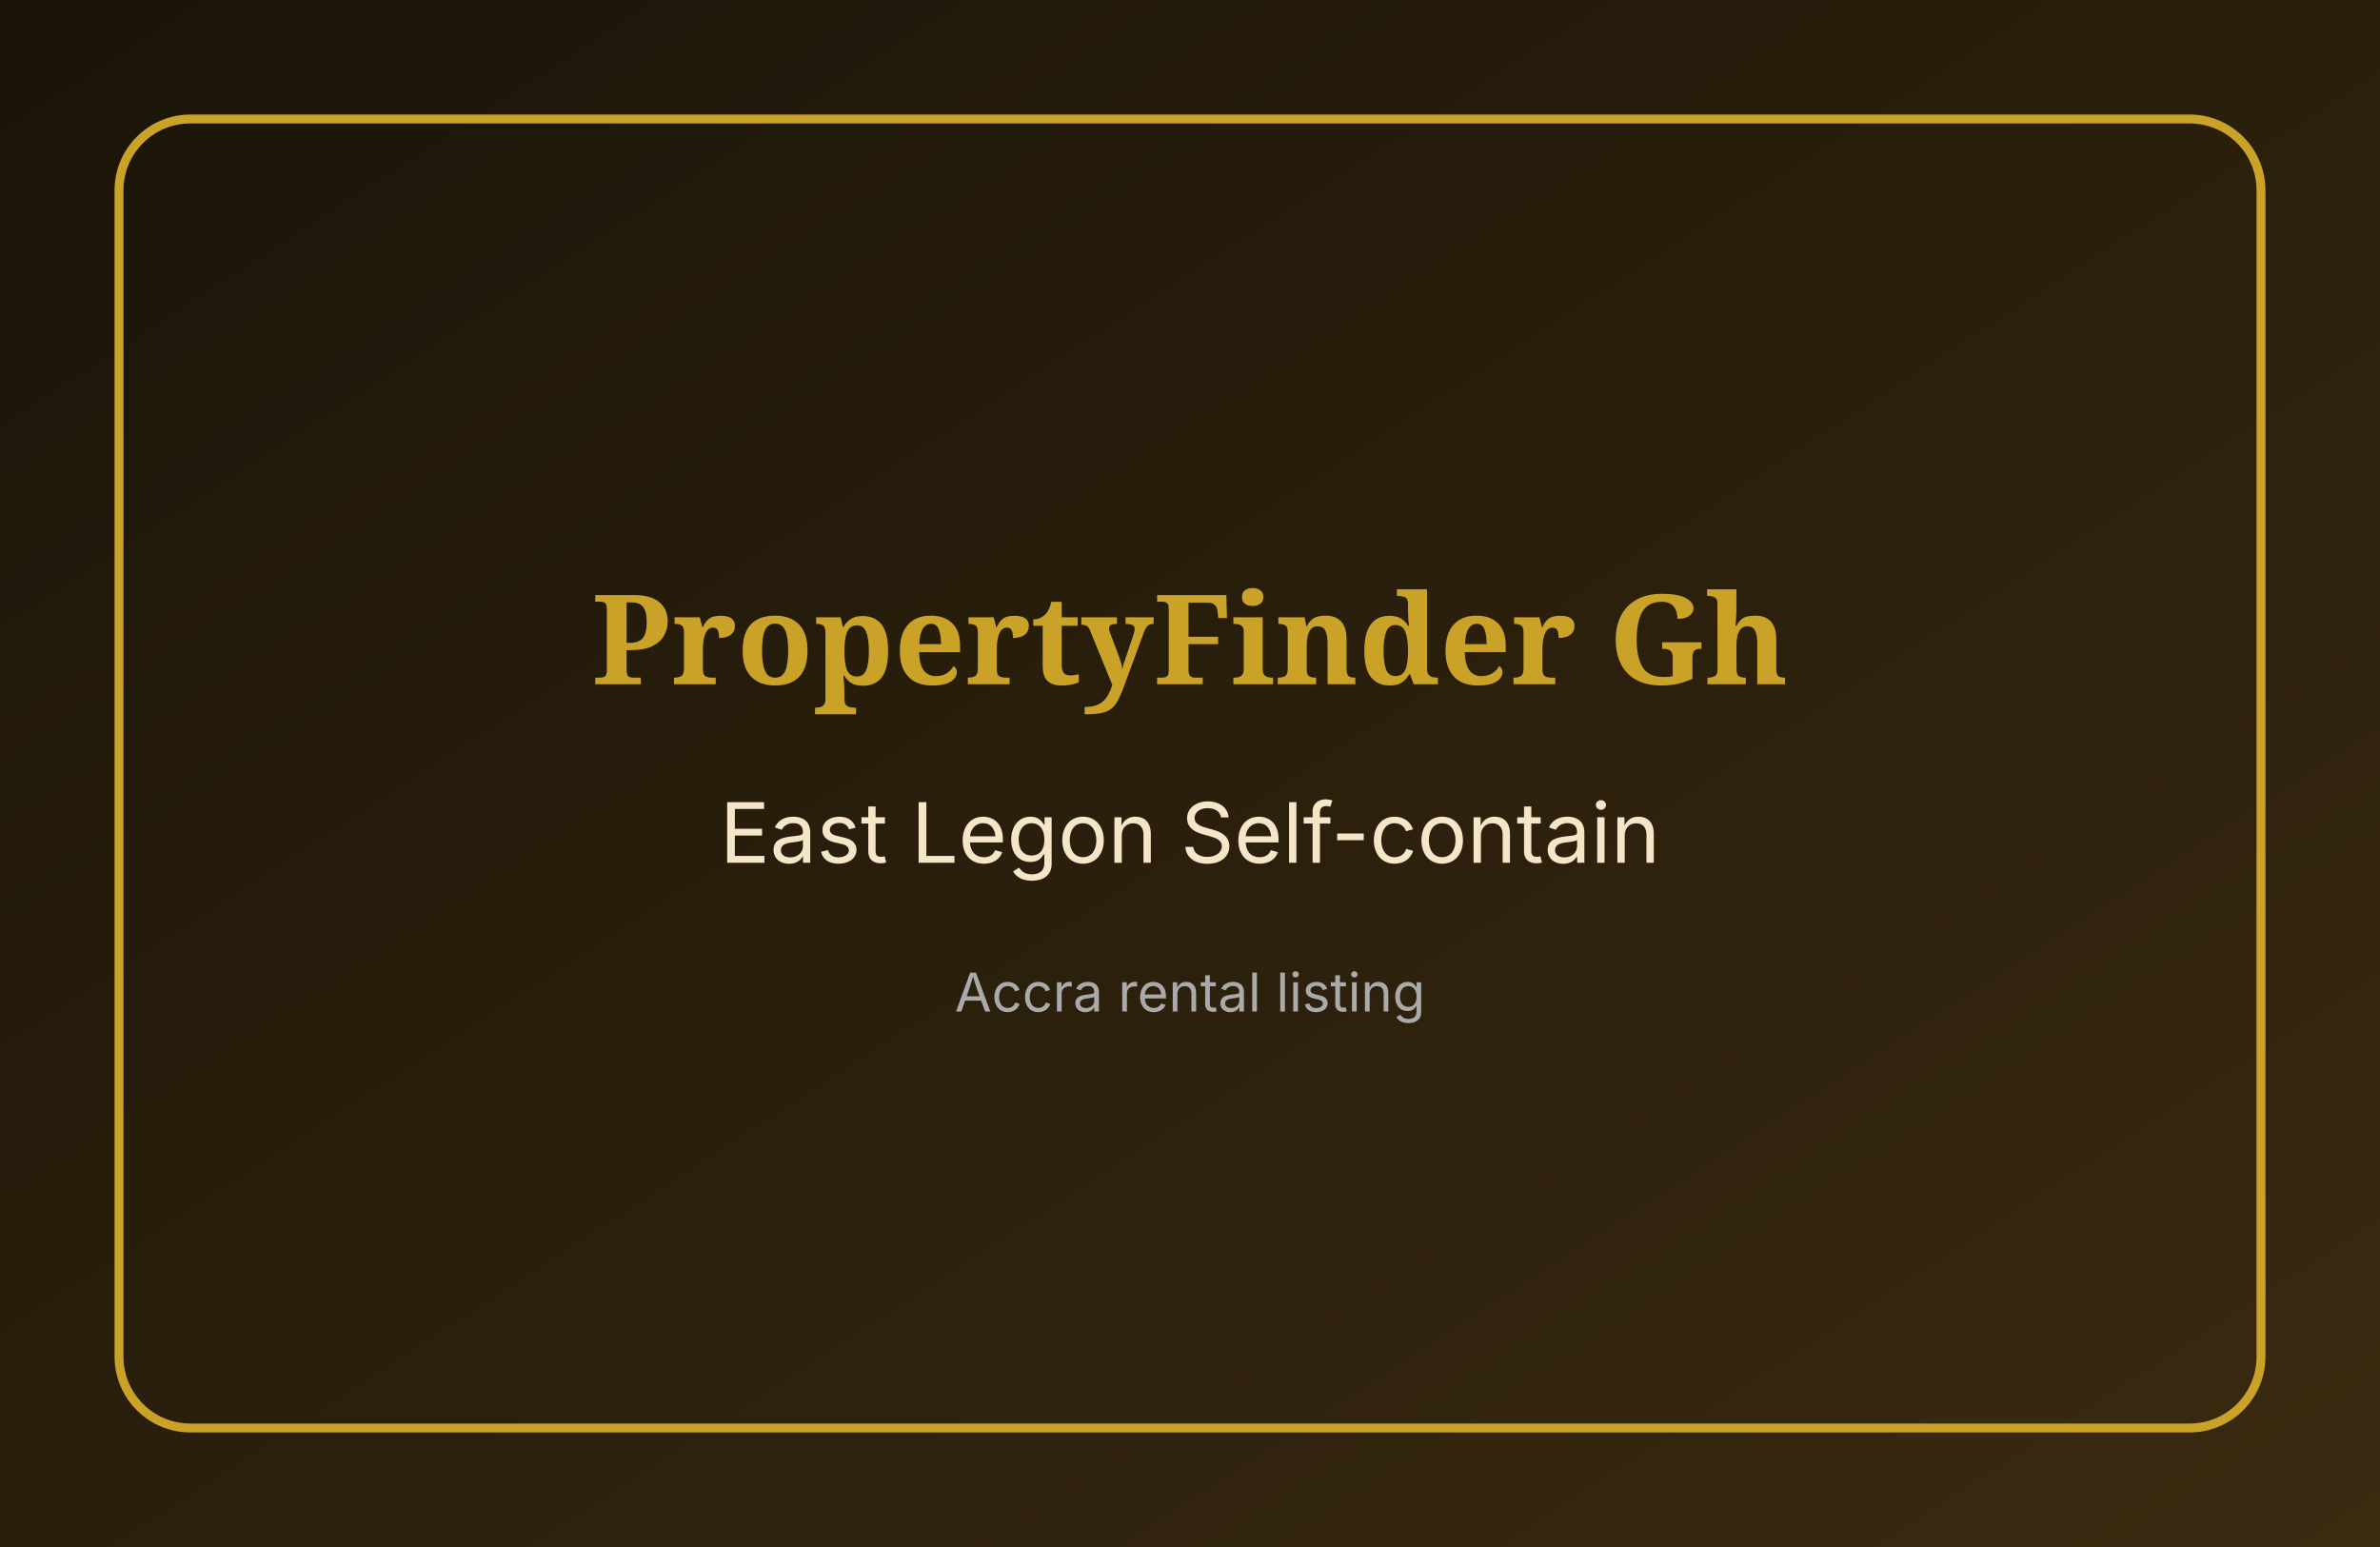
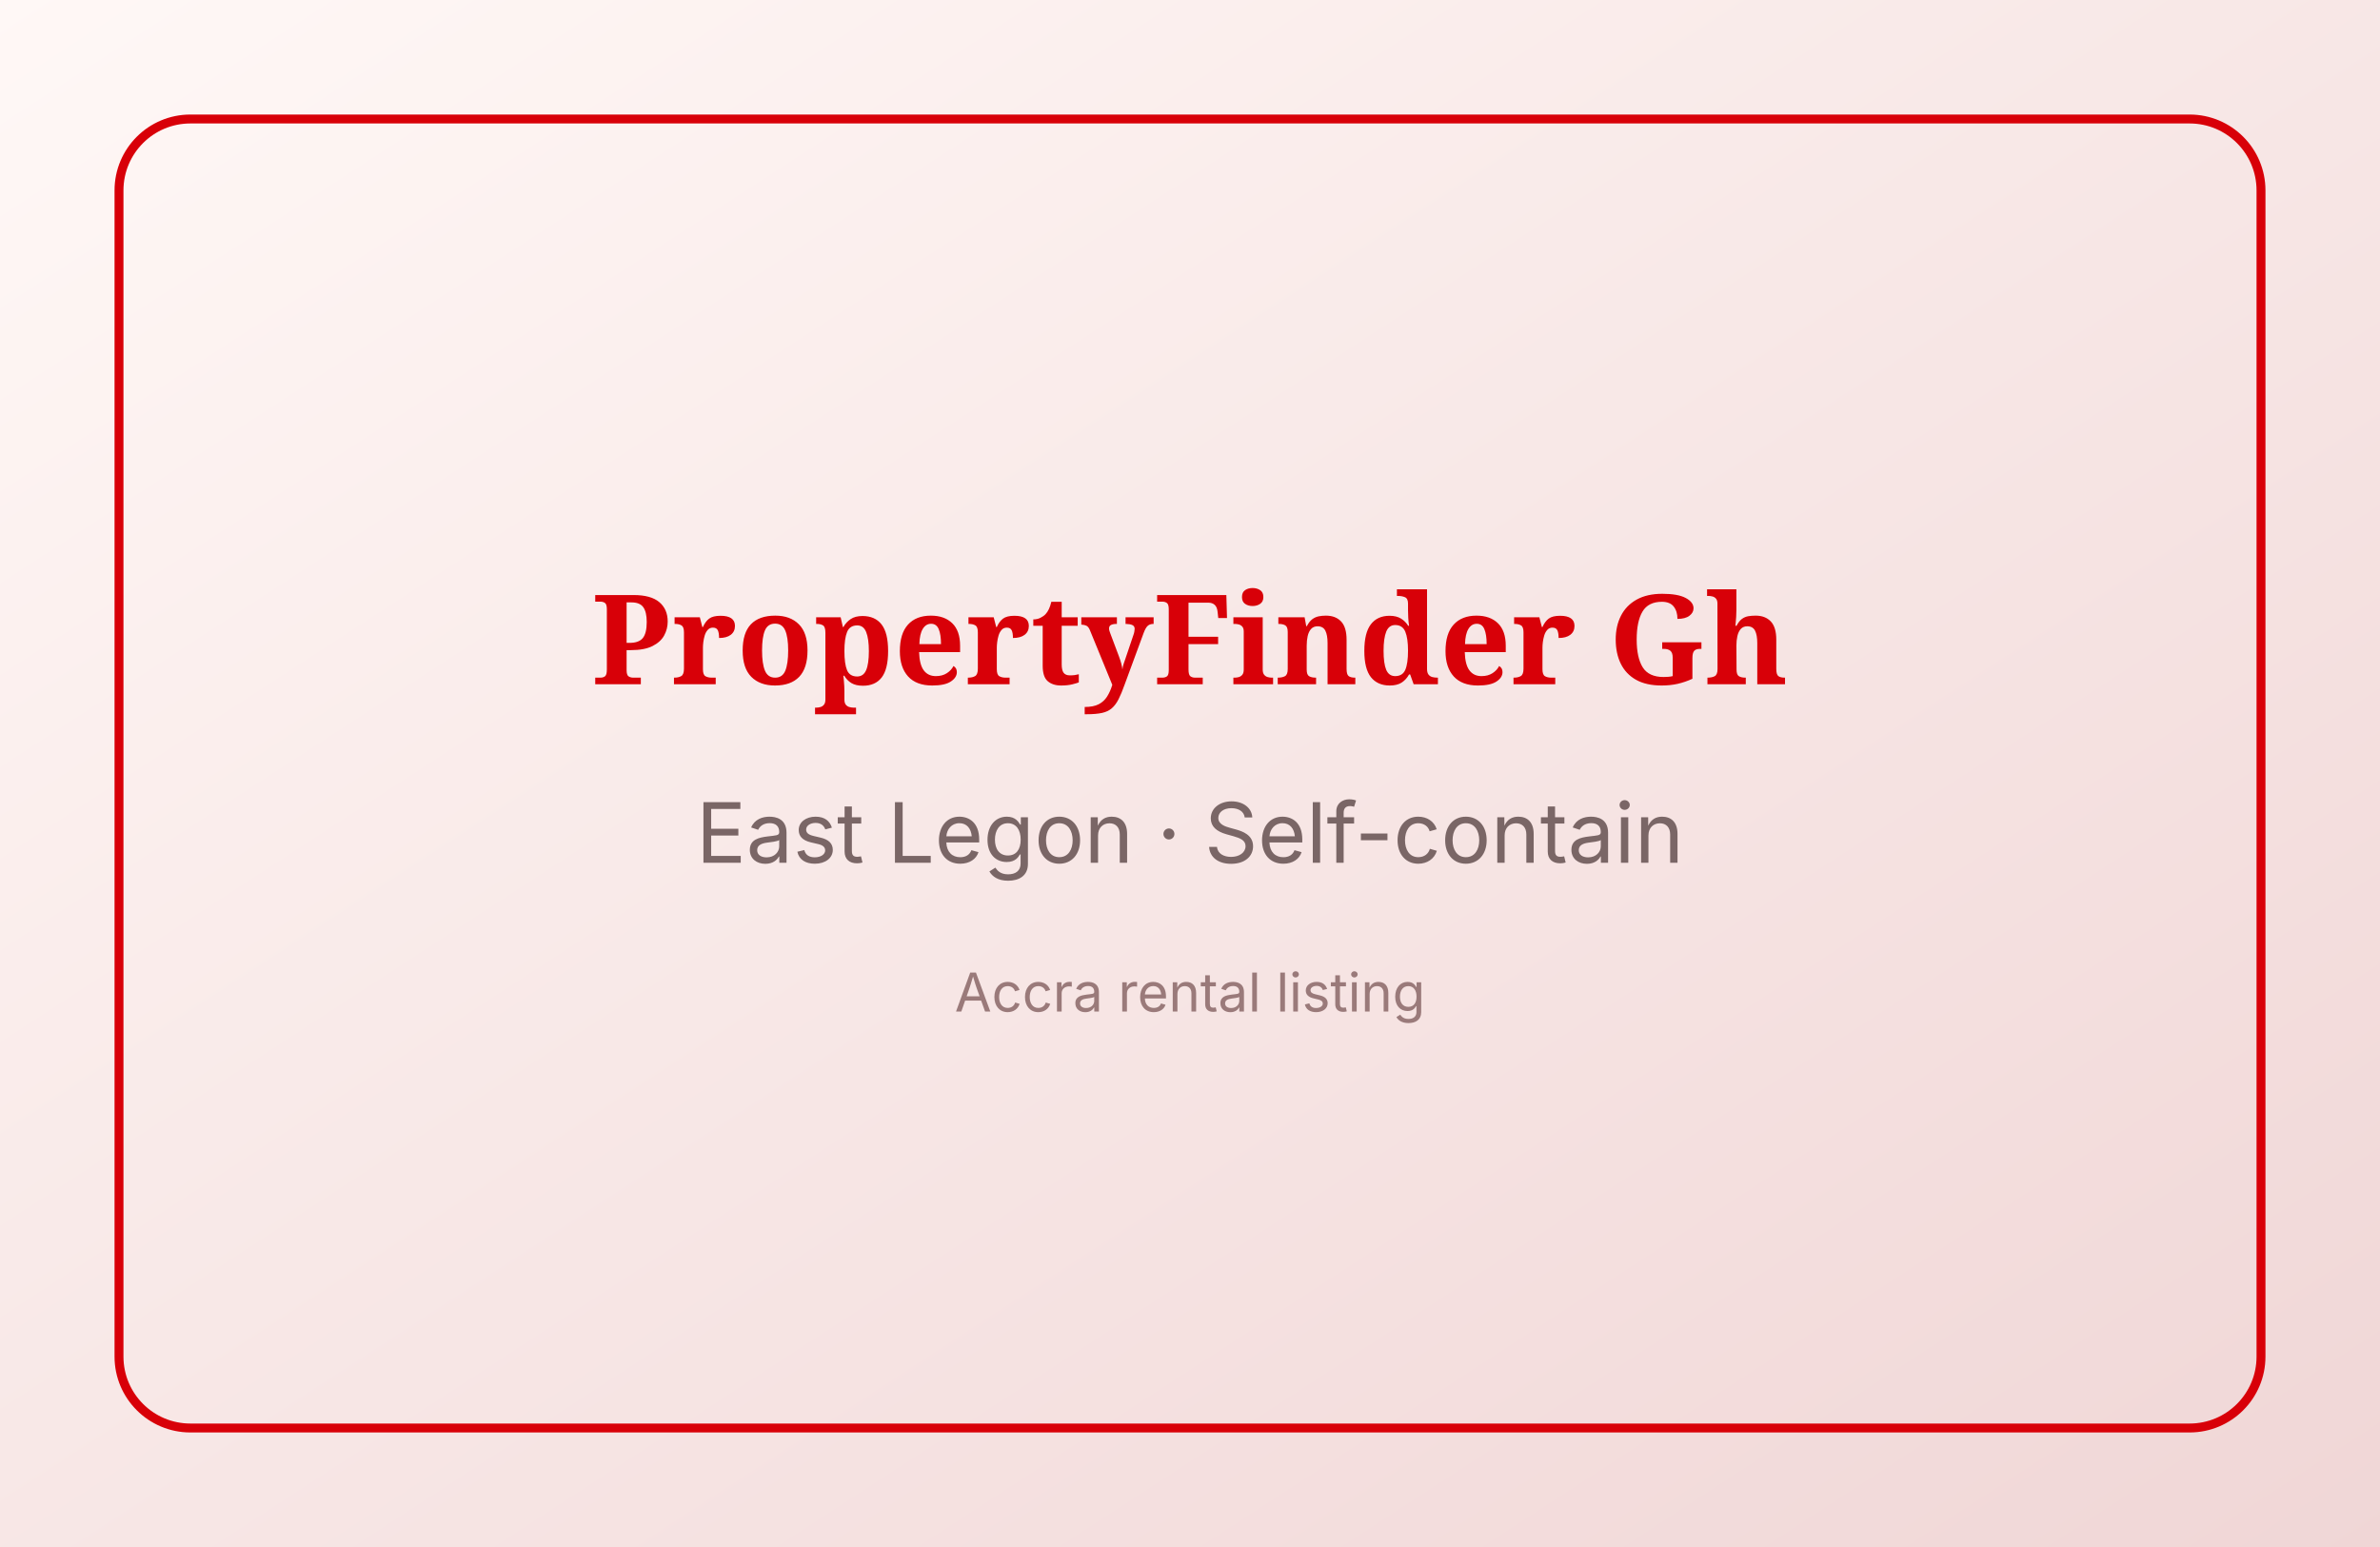
<svg xmlns="http://www.w3.org/2000/svg" width="800" height="520" viewBox="0 0 800 520">
  <defs>
    <linearGradient id="g" x1="0" y1="0" x2="1" y2="1">
-       <stop offset="0" stop-color="#1a1408" />
-       <stop offset="1" stop-color="#3a2a10" />
+       <stop offset="0" stop-color="#fff8f6" />
+       <stop offset="1" stop-color="#f0d6d6" />
    </linearGradient>
  </defs>
  <rect width="800" height="520" fill="url(#g)" />
-   <rect x="40" y="40" width="720" height="440" rx="24" fill="none" stroke="#c9a227" stroke-width="3" />
-   <text x="400" y="230" text-anchor="middle" fill="#c9a227" font-family="Georgia, serif" font-size="42" font-weight="700">PropertyFinder Gh</text>
-   <text x="400" y="290" text-anchor="middle" fill="#f5e6c8" font-family="Inter, system-ui, sans-serif" font-size="28">East Legon  Self-contain</text>
-   <text x="400" y="340" text-anchor="middle" fill="#aaa" font-family="Inter, system-ui, sans-serif" font-size="18">Accra rental listing</text>
+   <rect x="40" y="40" width="720" height="440" rx="24" fill="none" stroke="#d80008" stroke-width="3" />
+   <text x="400" y="230" text-anchor="middle" fill="#d80008" font-family="Georgia, serif" font-size="42" font-weight="700">PropertyFinder Gh</text>
+   <text x="400" y="290" text-anchor="middle" fill="#7a6666" font-family="Inter, system-ui, sans-serif" font-size="28">East Legon · Self-contain</text>
+   <text x="400" y="340" text-anchor="middle" fill="#9a7a7a" font-family="Inter, system-ui, sans-serif" font-size="18">Accra rental listing</text>
</svg>
